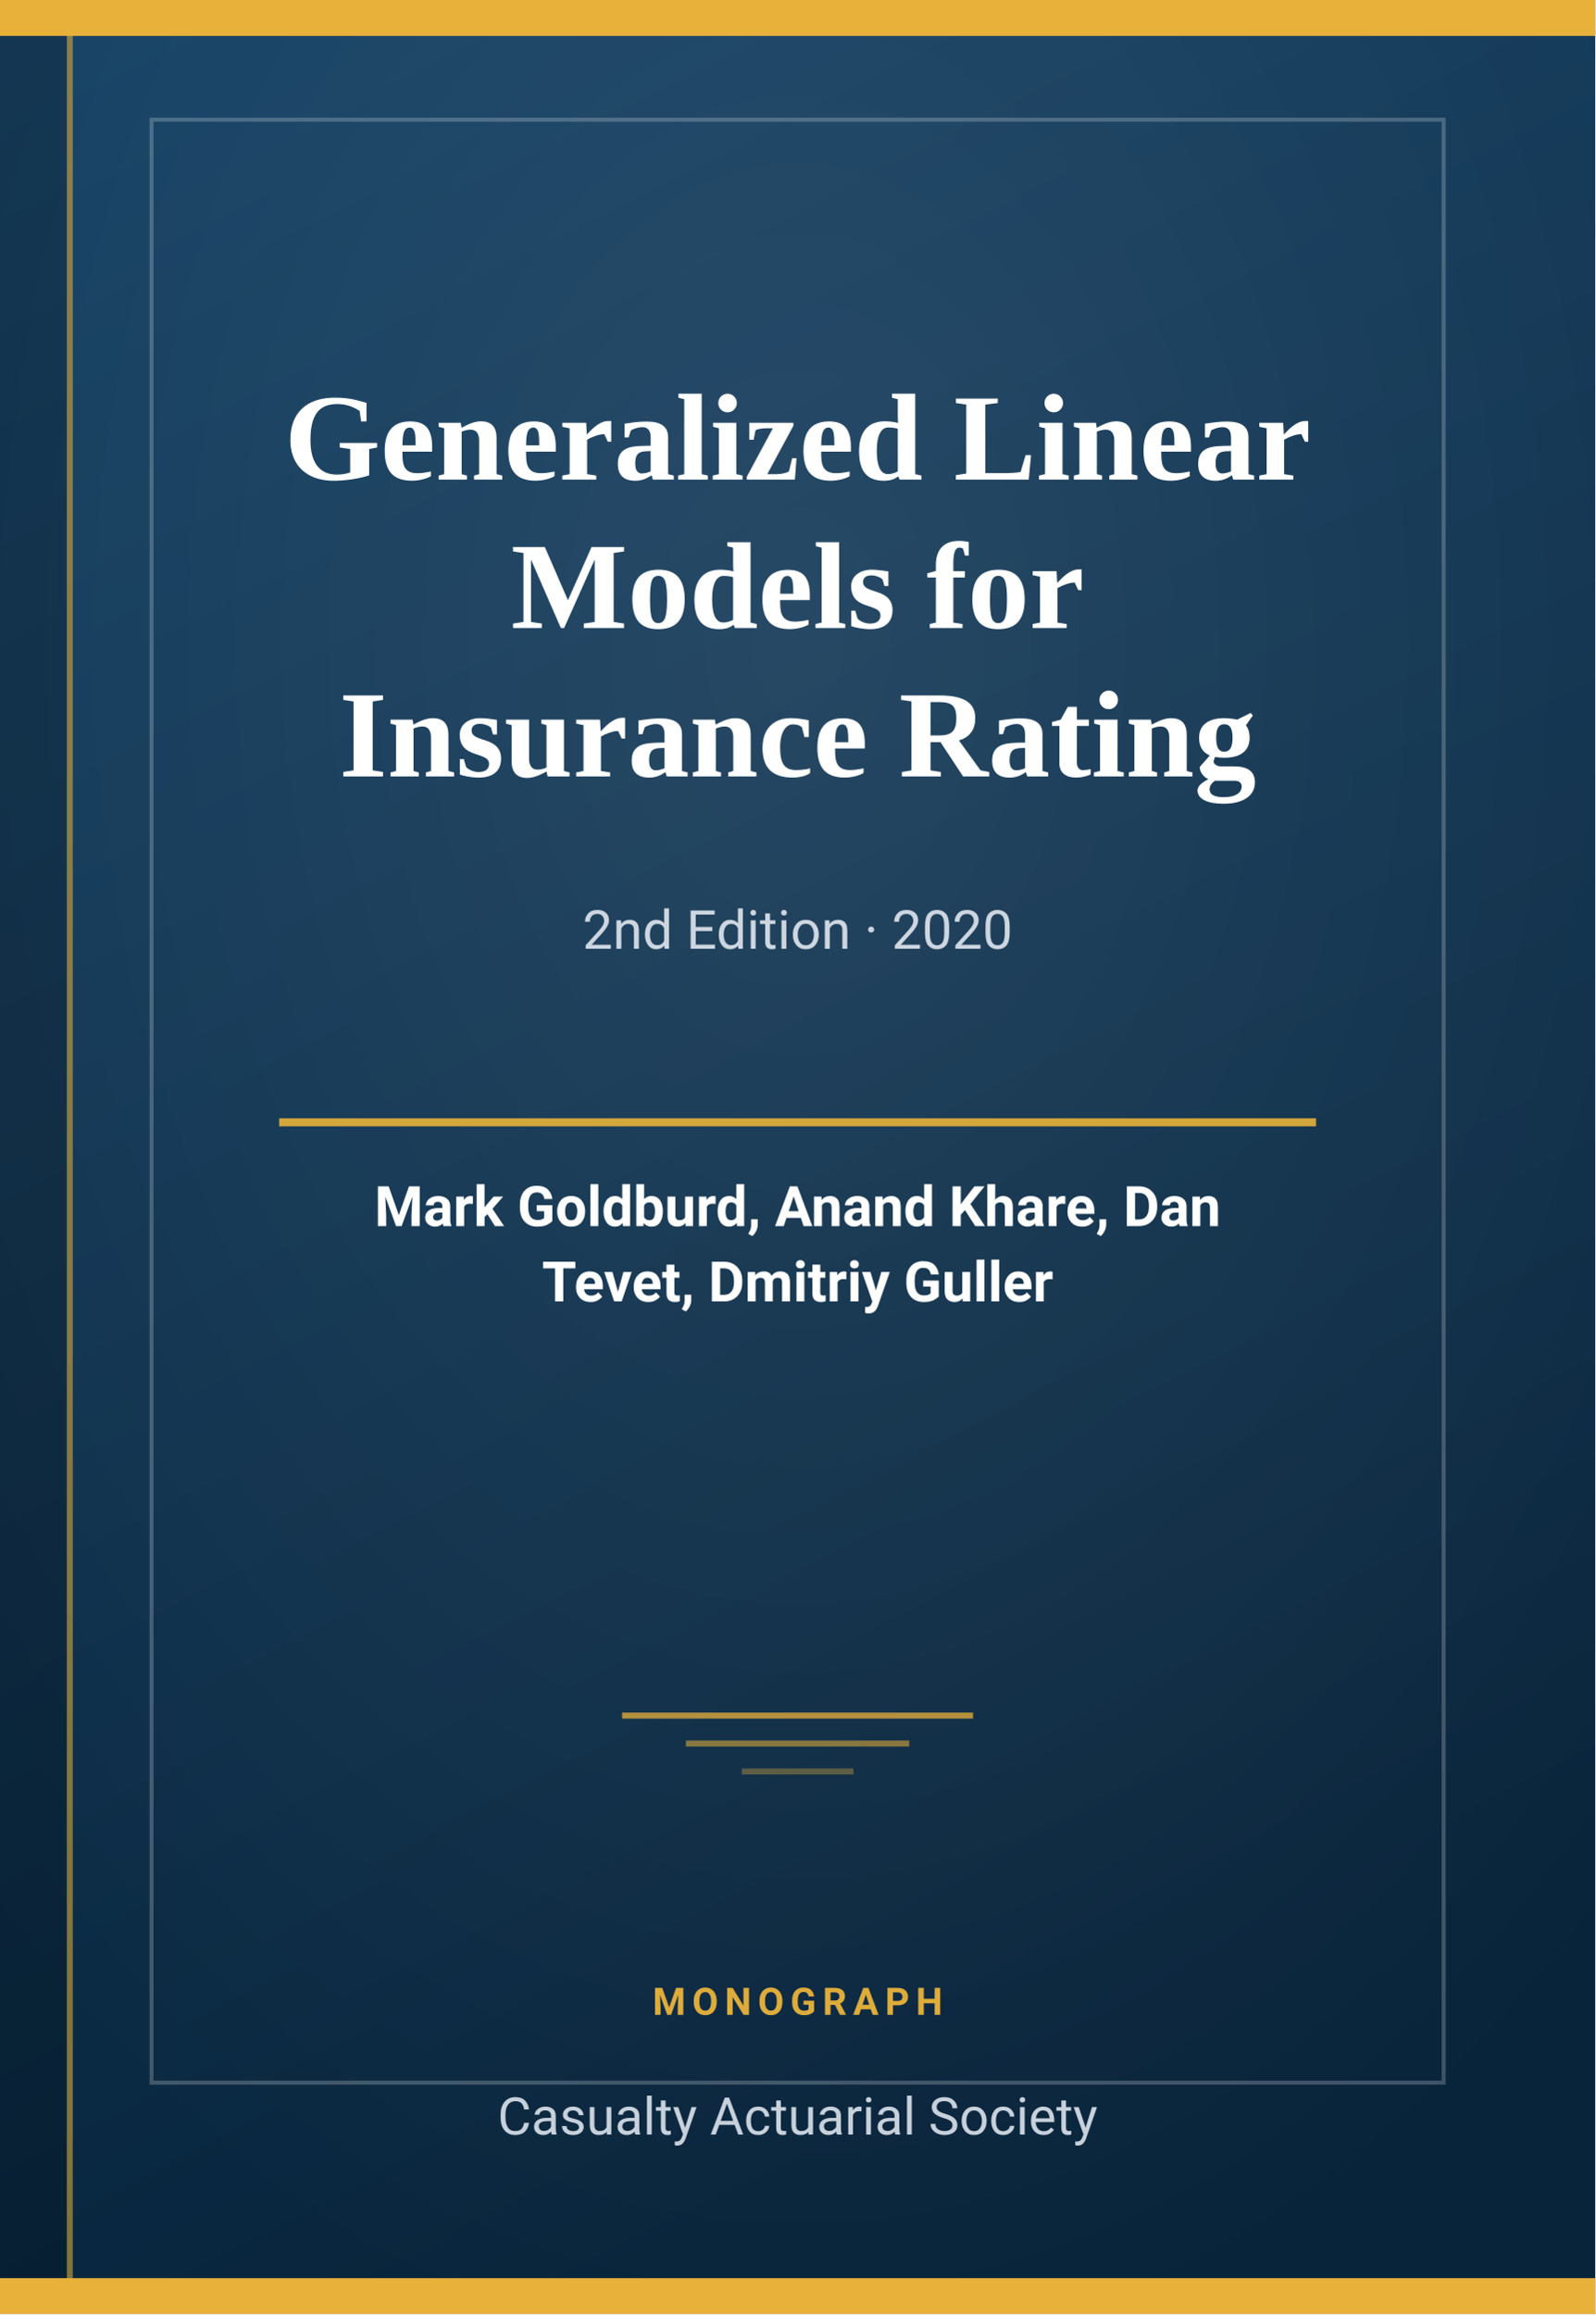
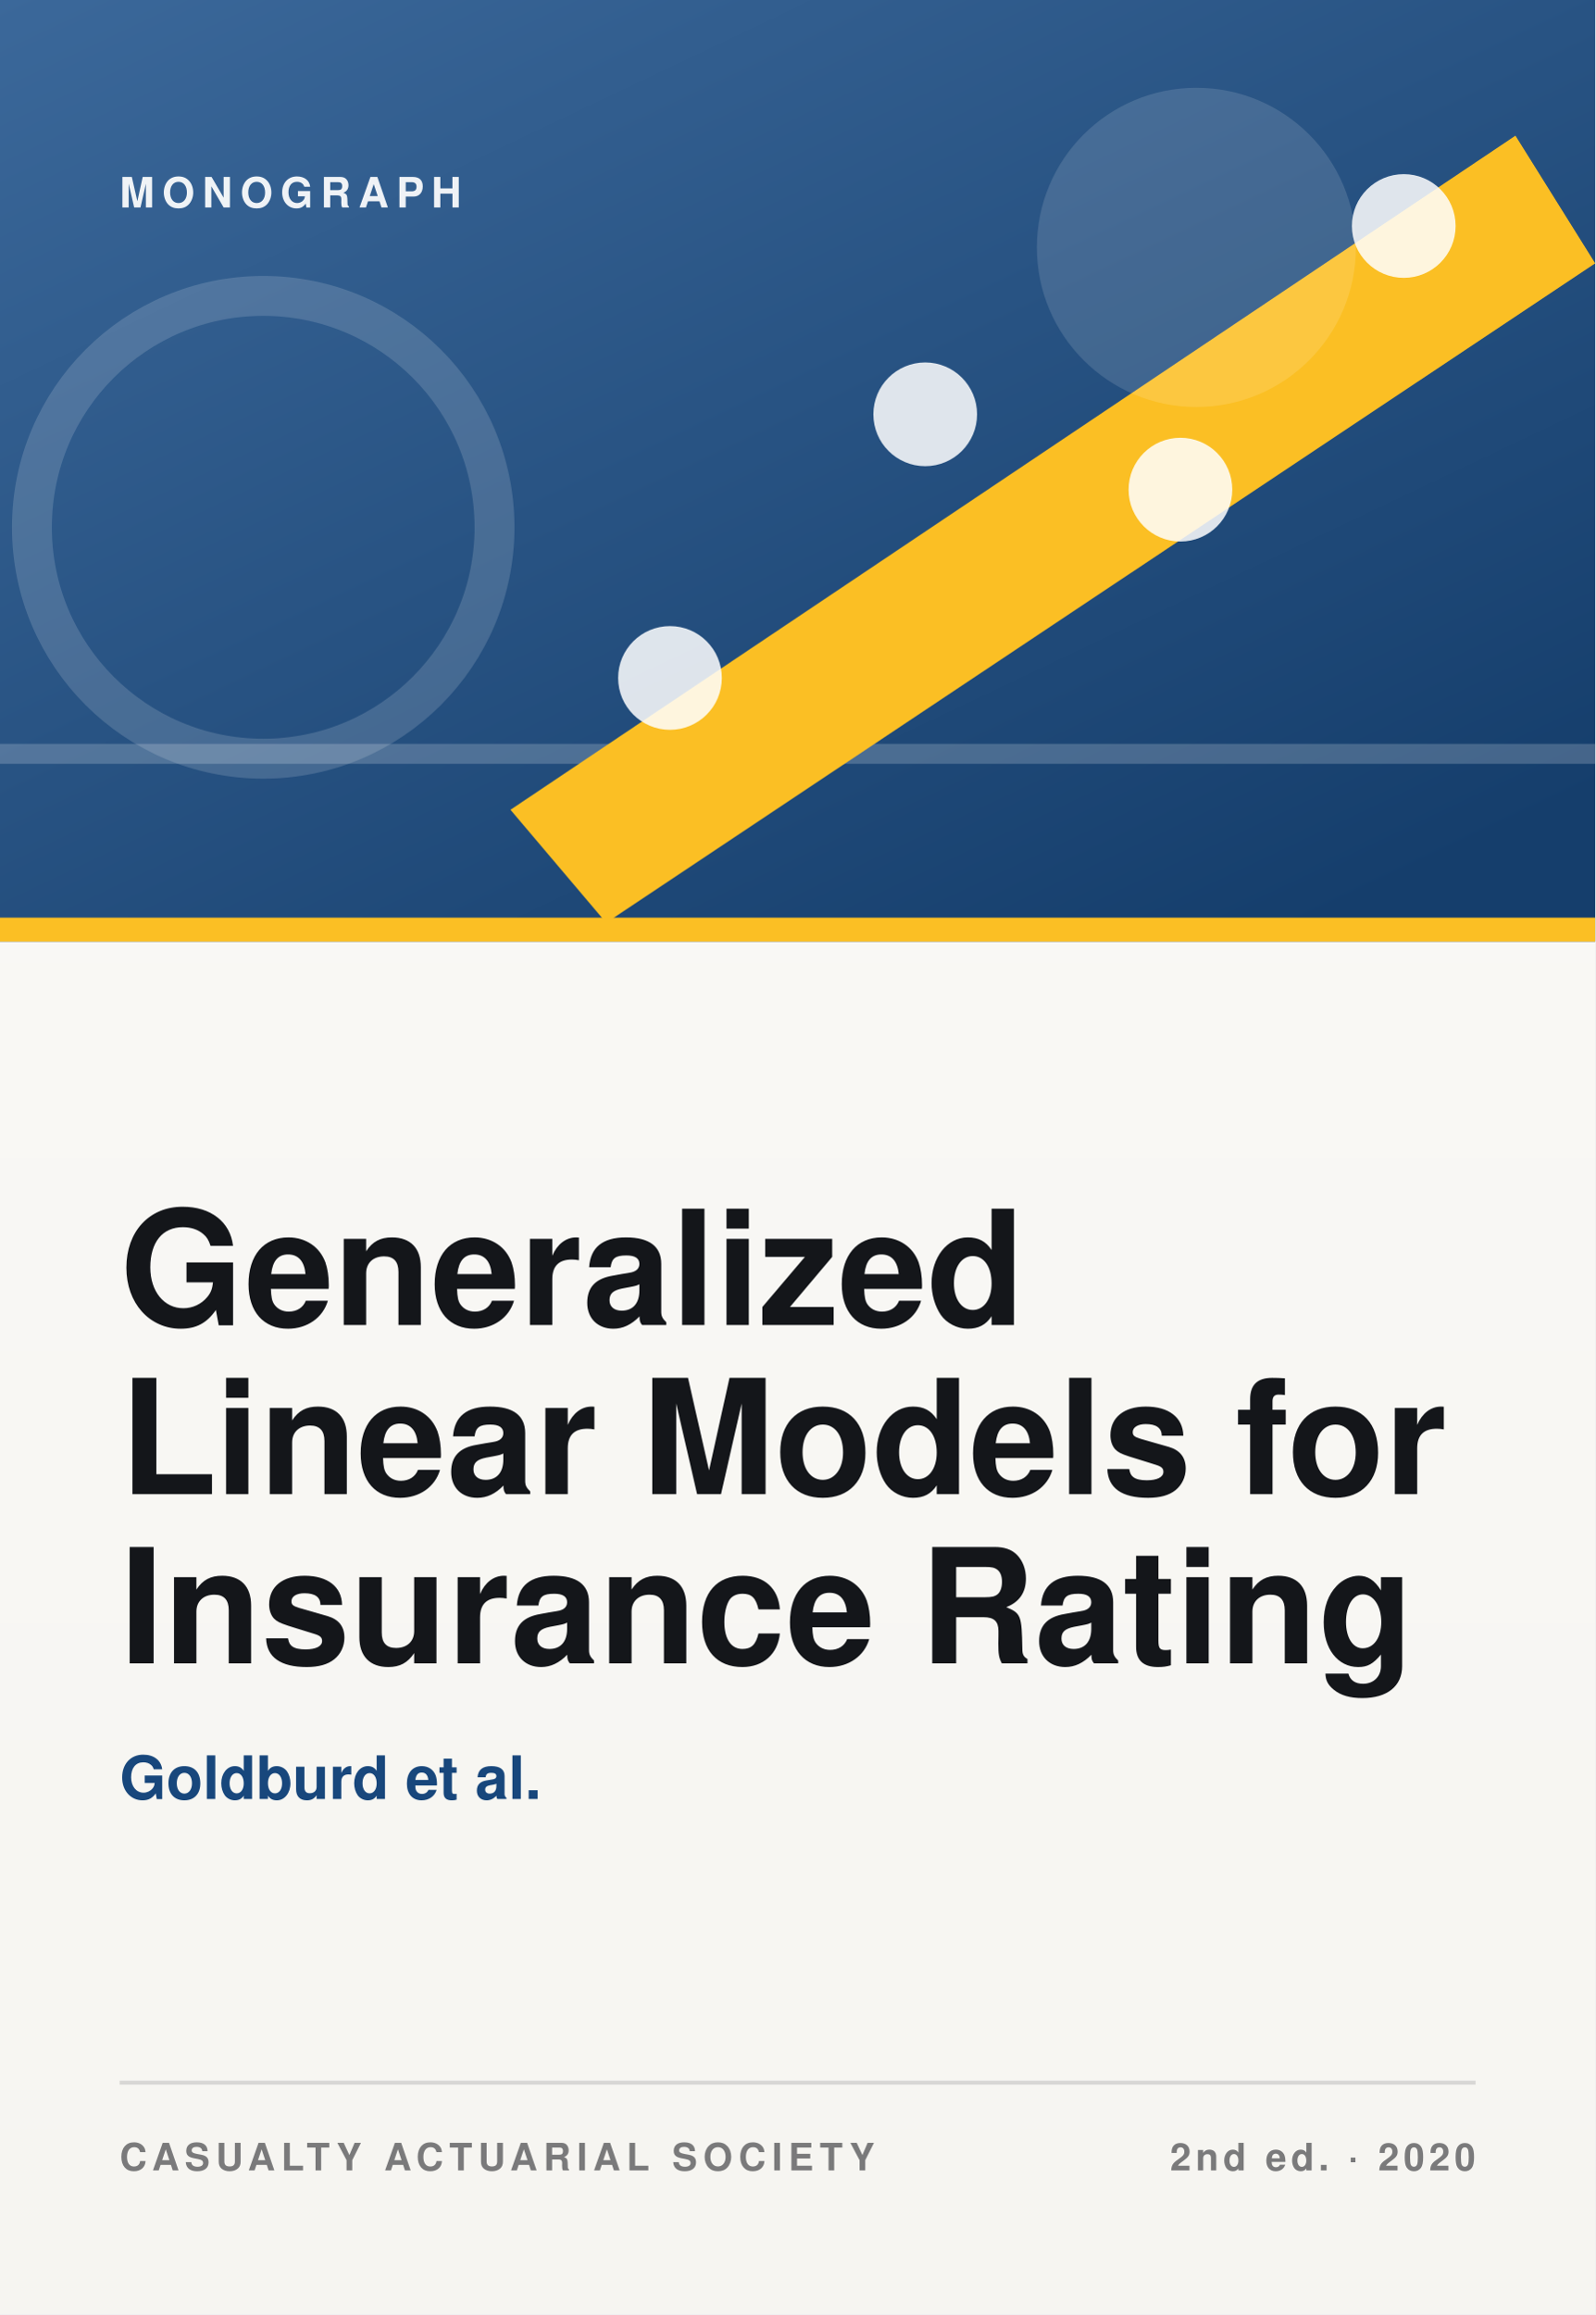
- <svg xmlns="http://www.w3.org/2000/svg" viewBox="0 0 400 580" width="400" height="580" role="img" aria-label="Cover of Generalized Linear Models for Insurance Rating — Mark Goldburd, Anand Khare, Dan Tevet, Dmitriy Guller — 2020">
+ <svg xmlns="http://www.w3.org/2000/svg" viewBox="0 0 400 580" width="400" height="580" role="img" aria-label="Cover of Generalized Linear Models for Insurance Rating — Goldburd et al. — 2020">
  <defs>
-     <linearGradient id="field" x1="0" y1="0" x2="0.35" y2="1">
-       <stop offset="0" stop-color="#123f63" />
-       <stop offset="1" stop-color="#08243b" />
+     <linearGradient id="band-e886544" x1="0" y1="0" x2="0.8" y2="1">
+       <stop offset="0" stop-color="#3b689a" />
+       <stop offset="1" stop-color="#153e6c" />
    </linearGradient>
-     <radialGradient id="glow" cx="0.5" cy="0.28" r="0.75">
-       <stop offset="0" stop-color="#ffffff" stop-opacity="0.10" />
-       <stop offset="1" stop-color="#ffffff" stop-opacity="0" />
-     </radialGradient>
+     <linearGradient id="paper-e886544" x1="0" y1="0" x2="0" y2="1">
+       <stop offset="0" stop-color="#fbfaf7" />
+       <stop offset="1" stop-color="#f6f5f1" />
+     </linearGradient>
+     <clipPath id="crop-e886544">
+       <rect x="0" y="0" width="400" height="236" />
+     </clipPath>
  </defs>
-   <rect x="0" y="0" width="400" height="580" fill="url(#field)" />
-   <rect x="0" y="0" width="400" height="580" fill="url(#glow)" />
-   <rect x="0" y="0" width="17" height="580" fill="#000000" opacity="0.2" />
-   <line x1="17.5" y1="0" x2="17.5" y2="580" stroke="#e8b23a" stroke-width="1.5" opacity="0.55" />
-   <rect x="0" y="0" width="400" height="9" fill="#e8b23a" />
-   <rect x="0" y="571" width="400" height="9" fill="#e8b23a" />
-   <rect x="38" y="30" width="324" height="492" fill="none" stroke="#ffffff" stroke-width="1" opacity="0.22" />
-   <text x="200" y="120.2" font-family="Georgia, 'Times New Roman', Times, serif" font-size="31" font-weight="bold" fill="#ffffff" text-anchor="middle">Generalized Linear</text>
-   <text x="200" y="157.4" font-family="Georgia, 'Times New Roman', Times, serif" font-size="31" font-weight="bold" fill="#ffffff" text-anchor="middle">Models for</text>
-   <text x="200" y="194.6" font-family="Georgia, 'Times New Roman', Times, serif" font-size="31" font-weight="bold" fill="#ffffff" text-anchor="middle">Insurance Rating</text>
-   <text x="200" y="237.8" font-family="-apple-system, BlinkMacSystemFont, 'Segoe UI', Roboto, 'Helvetica Neue', Arial, sans-serif" font-size="13.5" font-weight="normal" fill="#dbe3ec" text-anchor="middle" opacity="0.92">2nd Edition · 2020</text>
-   <line x1="70" y1="281.3" x2="330" y2="281.3" stroke="#e8b23a" stroke-width="2" opacity="0.9" />
-   <text x="200" y="307.3" font-family="-apple-system, BlinkMacSystemFont, 'Segoe UI', Roboto, 'Helvetica Neue', Arial, sans-serif" font-size="14" font-weight="bold" fill="#ffffff" text-anchor="middle">Mark Goldburd, Anand Khare, Dan</text>
-   <text x="200" y="326.2" font-family="-apple-system, BlinkMacSystemFont, 'Segoe UI', Roboto, 'Helvetica Neue', Arial, sans-serif" font-size="14" font-weight="bold" fill="#ffffff" text-anchor="middle">Tevet, Dmitriy Guller</text>
-   <line x1="156" y1="430" x2="244" y2="430" stroke="#e8b23a" stroke-width="1.5" opacity="0.75" />
-   <line x1="172" y1="437" x2="228" y2="437" stroke="#e8b23a" stroke-width="1.5" opacity="0.55" />
-   <line x1="186" y1="444" x2="214" y2="444" stroke="#e8b23a" stroke-width="1.5" opacity="0.35" />
-   <text x="200" y="505" font-family="-apple-system, BlinkMacSystemFont, 'Segoe UI', Roboto, 'Helvetica Neue', Arial, sans-serif" font-size="9.5" font-weight="bold" fill="#e8b23a" text-anchor="middle" letter-spacing="1.6" opacity="0.95">MONOGRAPH</text>
-   <text x="200" y="535" font-family="-apple-system, BlinkMacSystemFont, 'Segoe UI', Roboto, 'Helvetica Neue', Arial, sans-serif" font-size="13" font-weight="normal" fill="#dbe3ec" text-anchor="middle" opacity="0.9">Casualty Actuarial Society</text>
+   <rect x="0" y="0" width="400" height="580" fill="url(#paper-e886544)" />
+   <g clip-path="url(#crop-e886544)">
+     <rect x="0" y="0" width="400" height="236" fill="url(#band-e886544)" />
+     <circle cx="66" cy="132.16" r="58" fill="none" stroke="#ffffff" stroke-width="10" opacity="0.15" />
+     <rect x="0" y="186.44" width="400" height="5" fill="#ffffff" opacity="0.2" />
+     <path d="M 128 202.96 L 380 34 L 400 66 L 152 231.28 Z" fill="#fbbf24" />
+     <circle cx="168" cy="169.92" r="13" fill="#ffffff" opacity="0.85" />
+     <circle cx="232" cy="103.84" r="13" fill="#ffffff" opacity="0.85" />
+     <circle cx="296" cy="122.72" r="13" fill="#ffffff" opacity="0.85" />
+     <circle cx="352" cy="56.64" r="13" fill="#ffffff" opacity="0.85" />
+     <circle cx="300" cy="62" r="40" fill="#ffffff" opacity="0.13" />
+   </g>
+   <rect x="0" y="230" width="400" height="6" fill="#fbbf24" />
+   <text x="30" y="52" font-family="'Helvetica Neue', Helvetica, Arial, sans-serif" font-size="10.5" font-weight="700" fill="#ffffff" text-anchor="start" letter-spacing="1.9" opacity="0.92">MONOGRAPH</text>
+   <text x="30" y="332.1" font-family="'Helvetica Neue', Helvetica, Arial, sans-serif" font-size="40" font-weight="700" fill="#14161a" text-anchor="start">Generalized</text>
+   <text x="30" y="374.5" font-family="'Helvetica Neue', Helvetica, Arial, sans-serif" font-size="40" font-weight="700" fill="#14161a" text-anchor="start">Linear Models for</text>
+   <text x="30" y="416.9" font-family="'Helvetica Neue', Helvetica, Arial, sans-serif" font-size="40" font-weight="700" fill="#14161a" text-anchor="start">Insurance Rating</text>
+   <text x="30" y="450.9" font-family="'Helvetica Neue', Helvetica, Arial, sans-serif" font-size="15" font-weight="600" fill="#18477c" text-anchor="start">Goldburd et al.</text>
+   <line x1="30" y1="522" x2="370" y2="522" stroke="#14161a" stroke-width="1" opacity="0.14" />
+   <text x="30" y="544" font-family="'Helvetica Neue', Helvetica, Arial, sans-serif" font-size="9.5" font-weight="700" fill="#7a7a7b" text-anchor="start" letter-spacing="1.5">CASUALTY ACTUARIAL SOCIETY</text>
+   <text x="370" y="544" font-family="'Helvetica Neue', Helvetica, Arial, sans-serif" font-size="9.5" font-weight="600" fill="#7a7a7b" text-anchor="end" letter-spacing="1.1">2nd ed. · 2020</text>
</svg>
